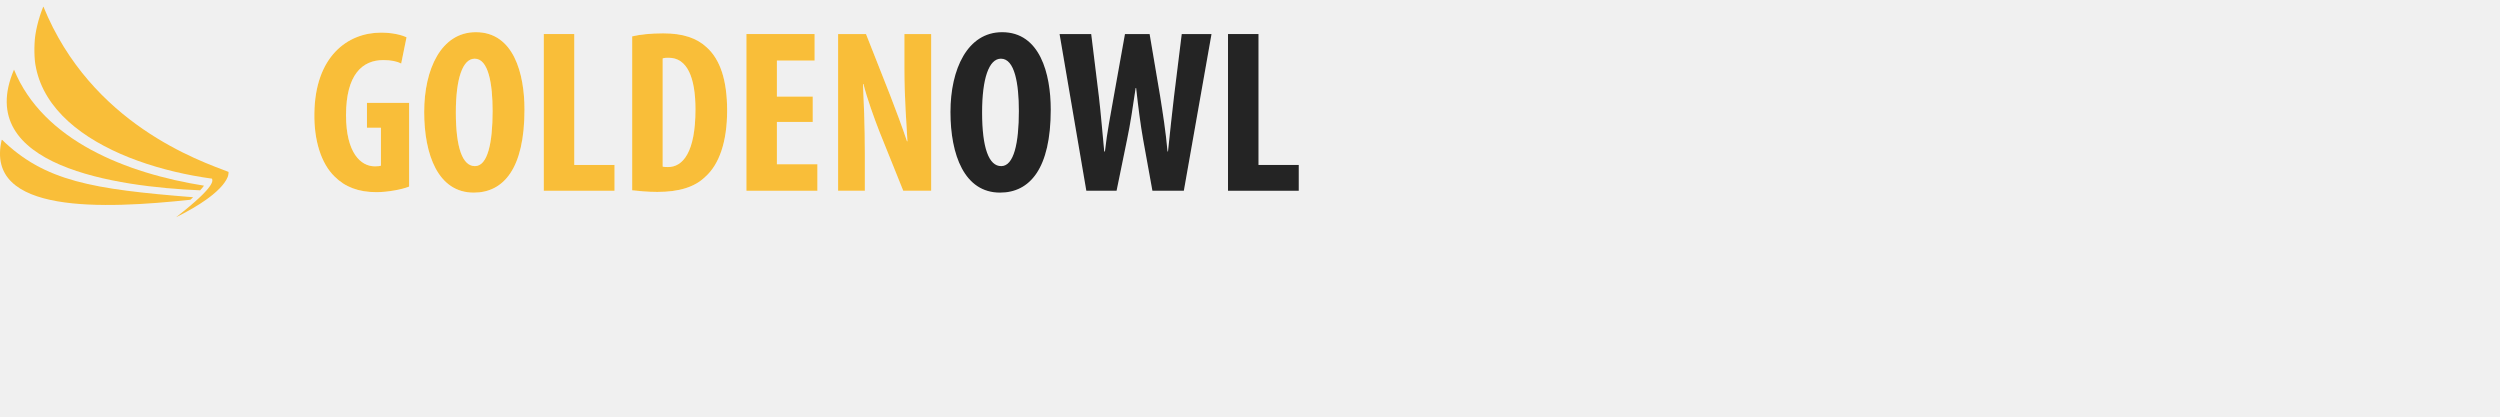
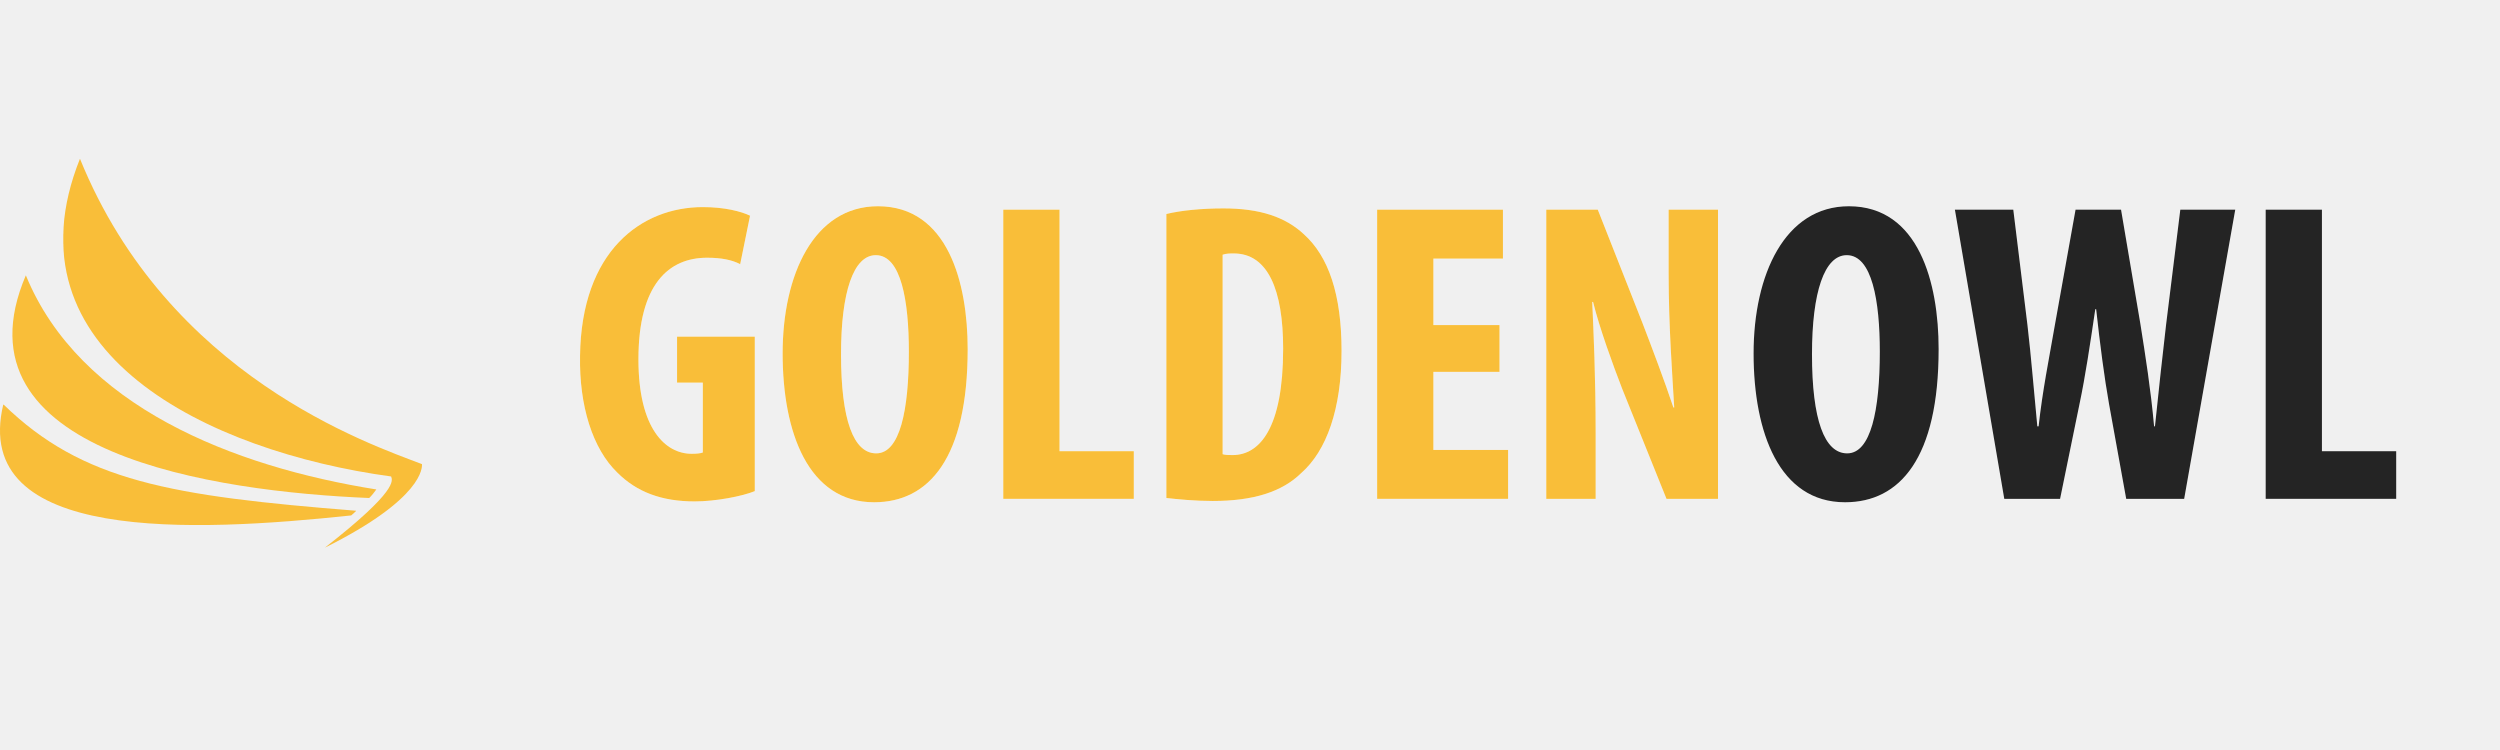
- <svg xmlns="http://www.w3.org/2000/svg" xmlns:xlink="http://www.w3.org/1999/xlink" width="360px" height="60px" viewBox="0 0 369 60" version="1.1">
+ <svg xmlns="http://www.w3.org/2000/svg" xmlns:xlink="http://www.w3.org/1999/xlink" width="1000" height="300" viewBox="0 0 200 35" version="1.1">
  <defs>
    <polygon id="path-1" points="0.272 0.2 28.983 0.2 28.983 31.319 0.272 31.319" />
    <polygon id="path-3" points="0 0.099 28.502 0.099 28.502 9.761 0 9.761" />
  </defs>
  <g id="Page-1" stroke="none" stroke-width="1" fill="none" fill-rule="evenodd">
    <g id="Testimonials---rescale" transform="translate(-100, -33)">
      <g id="header" transform="translate(100, 30)">
        <g id="Group-45" transform="translate(0, 3)">
          <g id="Group" transform="translate(46.4, 4)">
            <path d="M13.982,22.79 C12.986,23.201 10.857,23.613 9.174,23.613 C6.529,23.613 4.537,22.858 2.992,21.313 C0.999,19.392 -0.066,15.96 0.003,11.979 C0.106,3.57 4.915,0.068 9.826,0.068 C11.578,0.068 12.883,0.412 13.604,0.755 L12.814,4.633 C12.161,4.29 11.303,4.118 10.169,4.118 C7.113,4.118 4.674,6.212 4.674,12.253 C4.674,17.812 6.838,19.803 8.933,19.803 C9.345,19.803 9.654,19.769 9.826,19.7 L9.826,14.106 L7.765,14.106 L7.765,10.434 L13.982,10.434 L13.982,22.79 Z" id="Fill-1" fill="#FFFFFE" />
            <path d="M20.882,11.841 C20.882,17.092 21.878,19.769 23.698,19.769 C25.588,19.769 26.309,16.337 26.309,11.635 C26.309,7.585 25.691,3.913 23.664,3.913 C21.878,3.913 20.882,6.864 20.882,11.841 M31.014,11.429 C31.014,20.147 27.923,23.681 23.526,23.681 C18.272,23.681 16.211,18.122 16.211,11.772 C16.211,5.458 18.719,-2.13162821e-14 23.835,-2.13162821e-14 C29.434,-2.13162821e-14 31.014,6.143 31.014,11.429" id="Fill-3" fill="#FFFFFE" />
            <polygon id="Fill-5" fill="#FFFFFE" points="33.862 0.274 38.361 0.274 38.361 19.597 44.303 19.597 44.303 23.407 33.862 23.407" />
            <path d="M51.409,19.837 C51.615,19.906 51.959,19.906 52.2,19.906 C54.363,19.906 56.252,17.778 56.252,11.395 C56.252,6.658 55.016,3.776 52.303,3.776 C51.993,3.776 51.684,3.776 51.409,3.878 L51.409,19.837 Z M46.91,0.619 C48.044,0.343 49.692,0.172 51.478,0.172 C54.398,0.172 56.424,0.858 57.9,2.231 C59.893,4.016 60.924,7.071 60.924,11.567 C60.924,16.234 59.721,19.563 57.694,21.348 C56.149,22.858 53.848,23.578 50.62,23.578 C49.212,23.578 47.804,23.441 46.91,23.338 L46.91,0.619 Z" id="Fill-7" fill="#FFFFFE" />
            <polygon id="Fill-9" fill="#FFFFFE" points="73.56 13.248 68.27 13.248 68.27 19.495 74.247 19.495 74.247 23.407 63.771 23.407 63.771 0.274 73.835 0.274 73.835 4.187 68.27 4.187 68.27 9.507 73.56 9.507" />
            <path d="M77.302,23.407 L77.302,0.275 L81.423,0.275 L84.995,9.335 C85.682,11.12 86.816,14.106 87.469,16.097 L87.537,16.097 C87.4,13.66 87.09,9.644 87.09,5.388 L87.09,0.275 L91.04,0.275 L91.04,23.407 L86.919,23.407 L83.382,14.621 C82.625,12.665 81.561,9.747 81.046,7.654 L80.977,7.654 C81.08,9.987 81.252,13.557 81.252,18.19 L81.252,23.407 L77.302,23.407 Z" id="Fill-11" fill="#FFFFFE" />
            <path d="M98.559,11.841 C98.559,17.092 99.555,19.769 101.375,19.769 C103.264,19.769 103.985,16.337 103.985,11.635 C103.985,7.585 103.367,3.913 101.34,3.913 C99.555,3.913 98.559,6.864 98.559,11.841 M108.691,11.429 C108.691,20.147 105.599,23.681 101.203,23.681 C95.948,23.681 93.887,18.122 93.887,11.772 C93.887,5.458 96.396,-2.13162821e-14 101.512,-2.13162821e-14 C107.11,-2.13162821e-14 108.691,6.143 108.691,11.429" id="Fill-13" fill="#FFFFFE" />
            <path d="M113.942,23.407 L109.992,0.275 L114.663,0.275 L115.797,9.507 C116.105,12.15 116.311,14.792 116.586,17.606 L116.689,17.606 C116.998,14.758 117.514,12.253 117.995,9.473 L119.644,0.275 L123.284,0.275 L124.829,9.404 C125.241,12.013 125.654,14.586 125.928,17.606 L125.997,17.606 C126.307,14.586 126.582,12.116 126.891,9.438 L128.024,0.275 L132.42,0.275 L128.334,23.407 L123.696,23.407 L122.323,15.823 C121.945,13.694 121.601,11.051 121.292,8.237 L121.223,8.237 C120.811,11.017 120.433,13.591 119.953,15.857 L118.407,23.407 L113.942,23.407 Z" id="Fill-15" fill="#FFFFFE" />
            <polygon id="Fill-17" fill="#FFFFFE" points="134.854 0.274 139.354 0.274 139.354 19.597 145.296 19.597 145.296 23.407 134.854 23.407" />
            <path d="M13.982,22.79 C12.986,23.201 10.857,23.613 9.174,23.613 C6.529,23.613 4.537,22.858 2.992,21.313 C0.999,19.392 -0.066,15.96 0.003,11.979 C0.106,3.57 4.915,0.068 9.826,0.068 C11.578,0.068 12.883,0.412 13.604,0.755 L12.814,4.633 C12.161,4.29 11.303,4.118 10.169,4.118 C7.113,4.118 4.674,6.212 4.674,12.253 C4.674,17.812 6.838,19.803 8.933,19.803 C9.345,19.803 9.654,19.769 9.826,19.7 L9.826,14.106 L7.765,14.106 L7.765,10.434 L13.982,10.434 L13.982,22.79 Z" id="Fill-19" fill="#F9BE39" />
            <path d="M20.882,11.841 C20.882,17.092 21.878,19.769 23.698,19.769 C25.588,19.769 26.309,16.337 26.309,11.635 C26.309,7.585 25.691,3.913 23.664,3.913 C21.878,3.913 20.882,6.864 20.882,11.841 M31.014,11.429 C31.014,20.147 27.923,23.681 23.526,23.681 C18.272,23.681 16.211,18.122 16.211,11.772 C16.211,5.458 18.719,-2.13162821e-14 23.835,-2.13162821e-14 C29.434,-2.13162821e-14 31.014,6.143 31.014,11.429" id="Fill-21" fill="#F9BE39" />
            <polygon id="Fill-23" fill="#F9BE39" points="33.862 0.274 38.361 0.274 38.361 19.597 44.303 19.597 44.303 23.407 33.862 23.407" />
            <path d="M51.409,19.837 C51.615,19.906 51.959,19.906 52.2,19.906 C54.363,19.906 56.252,17.778 56.252,11.395 C56.252,6.658 55.016,3.776 52.303,3.776 C51.993,3.776 51.684,3.776 51.409,3.878 L51.409,19.837 Z M46.91,0.619 C48.044,0.343 49.692,0.172 51.478,0.172 C54.398,0.172 56.424,0.858 57.9,2.231 C59.893,4.016 60.924,7.071 60.924,11.567 C60.924,16.234 59.721,19.563 57.694,21.348 C56.149,22.858 53.848,23.578 50.62,23.578 C49.212,23.578 47.804,23.441 46.91,23.338 L46.91,0.619 Z" id="Fill-25" fill="#F9BE39" />
            <polygon id="Fill-27" fill="#F9BE39" points="73.56 13.248 68.27 13.248 68.27 19.495 74.247 19.495 74.247 23.407 63.771 23.407 63.771 0.274 73.835 0.274 73.835 4.187 68.27 4.187 68.27 9.507 73.56 9.507" />
            <path d="M77.302,23.407 L77.302,0.275 L81.423,0.275 L84.995,9.335 C85.682,11.12 86.816,14.106 87.469,16.097 L87.537,16.097 C87.4,13.66 87.09,9.644 87.09,5.388 L87.09,0.275 L91.04,0.275 L91.04,23.407 L86.919,23.407 L83.382,14.621 C82.625,12.665 81.561,9.747 81.046,7.654 L80.977,7.654 C81.08,9.987 81.252,13.557 81.252,18.19 L81.252,23.407 L77.302,23.407 Z" id="Fill-29" fill="#F9BE39" />
            <path d="M98.559,11.841 C98.559,17.092 99.555,19.769 101.375,19.769 C103.264,19.769 103.985,16.337 103.985,11.635 C103.985,7.585 103.367,3.913 101.34,3.913 C99.555,3.913 98.559,6.864 98.559,11.841 M108.691,11.429 C108.691,20.147 105.599,23.681 101.203,23.681 C95.948,23.681 93.887,18.122 93.887,11.772 C93.887,5.458 96.396,-2.13162821e-14 101.512,-2.13162821e-14 C107.11,-2.13162821e-14 108.691,6.143 108.691,11.429" id="Fill-31" fill="#242424" />
            <path d="M113.942,23.407 L109.992,0.275 L114.663,0.275 L115.797,9.507 C116.105,12.15 116.311,14.792 116.586,17.606 L116.689,17.606 C116.998,14.758 117.514,12.253 117.995,9.473 L119.644,0.275 L123.284,0.275 L124.829,9.404 C125.241,12.013 125.654,14.586 125.928,17.606 L125.997,17.606 C126.307,14.586 126.582,12.116 126.891,9.438 L128.024,0.275 L132.42,0.275 L128.334,23.407 L123.696,23.407 L122.323,15.823 C121.945,13.694 121.601,11.051 121.292,8.237 L121.223,8.237 C120.811,11.017 120.433,13.591 119.953,15.857 L118.407,23.407 L113.942,23.407 Z" id="Fill-33" fill="#242424" />
            <polygon id="Fill-35" fill="#242424" points="134.854 0.274 139.354 0.274 139.354 19.597 145.296 19.597 145.296 23.407 134.854 23.407" />
          </g>
          <g id="Group-2">
            <g id="Group-39" transform="translate(4.779916, 0)">
              <mask id="mask-2" fill="white">
                <use xlink:href="#path-1" />
              </mask>
              <g id="Clip-38" />
              <path d="M28.982,24.632 C28.982,24.867 29.145,27.358 21.201,31.319 C27.056,26.759 26.624,25.94 26.511,25.618 C11.911,23.628 -4.595,15.719 1.617,0.2 C8.677,17.599 24.748,23.008 28.982,24.632" id="Fill-37" fill="#F9BE39" mask="url(#mask-2)" />
            </g>
            <path d="M29.535,27.341 C17.285,26.826 -4.038,23.805 2.068,9.527 C6.358,20.011 18.665,24.833 30.107,26.656 C29.988,26.83 29.711,27.181 29.535,27.341 Z" id="Fill-40" fill="#F9BE39" />
            <g id="Group-44" transform="translate(-0, 19.74468)">
              <mask id="mask-4" fill="white">
                <use xlink:href="#path-3" />
              </mask>
              <g id="Clip-43" />
              <path d="M28.094,8.99 C15.511,10.323 -2.401,11.225 0.266,0.099 C6.602,6.274 13.671,7.436 28.502,8.616 C28.333,8.795 28.241,8.863 28.094,8.99 Z" id="Fill-42" fill="#F9BE39" mask="url(#mask-4)" />
            </g>
          </g>
        </g>
      </g>
    </g>
  </g>
</svg>
